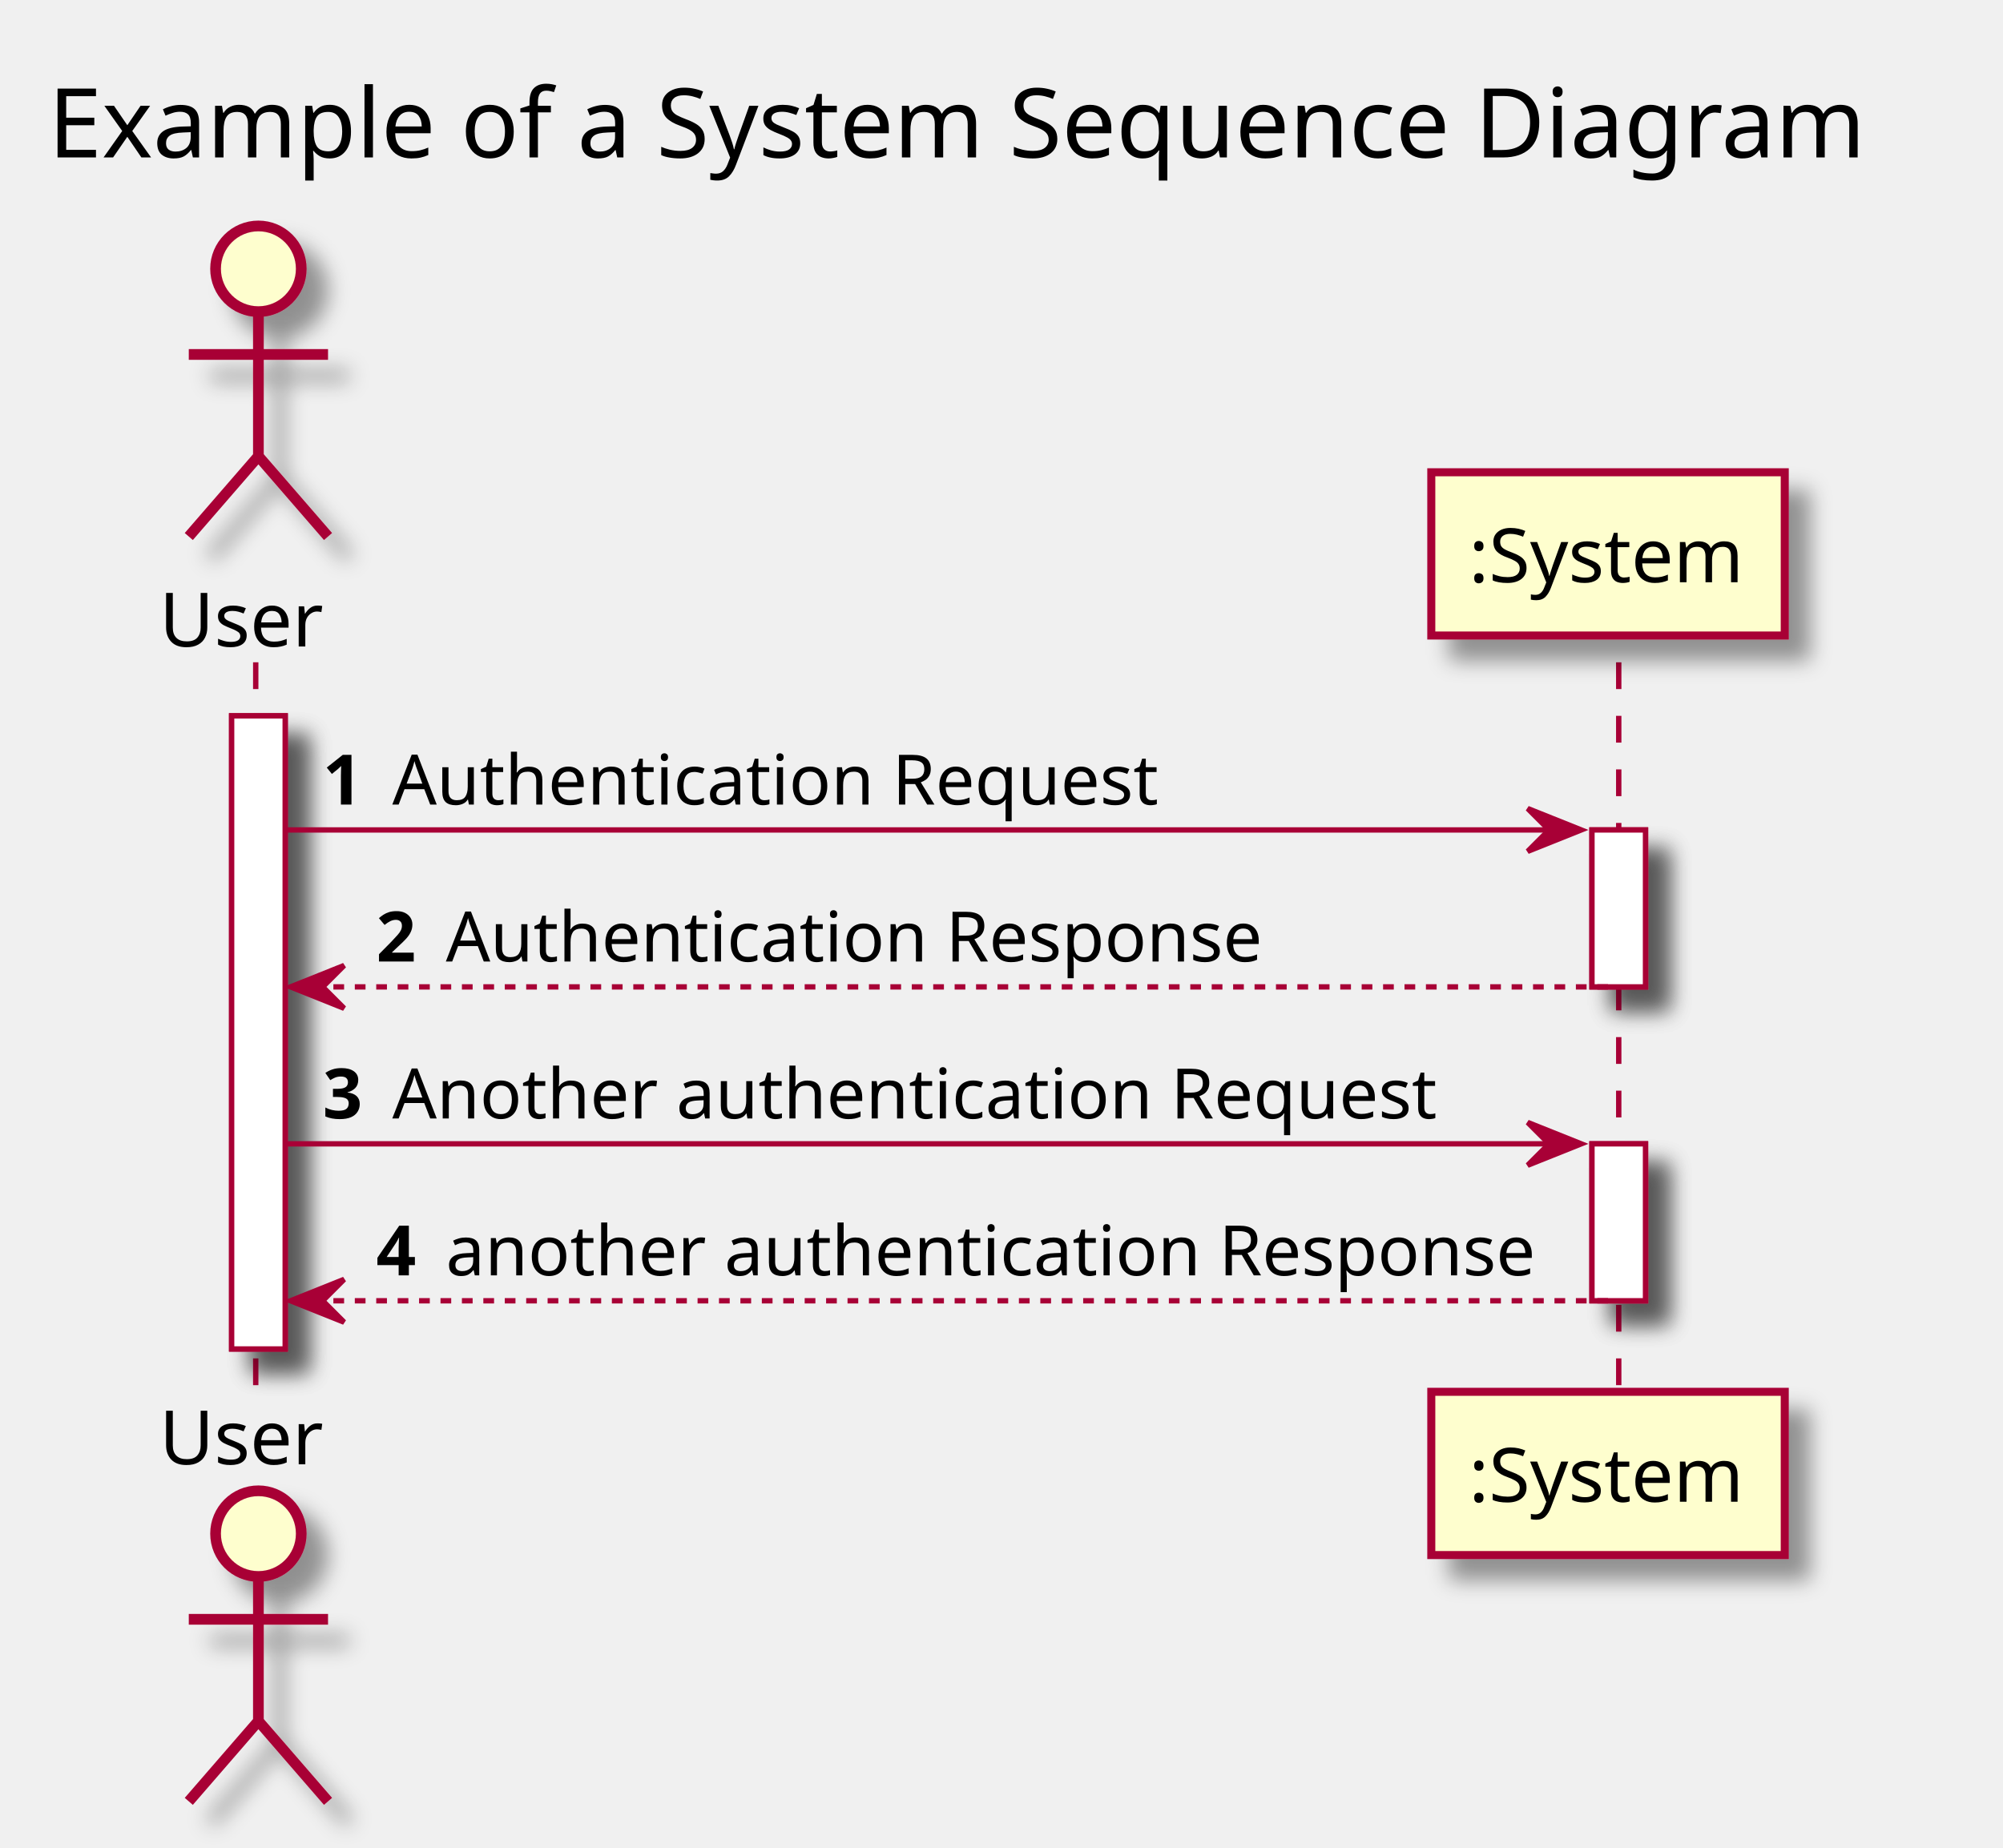
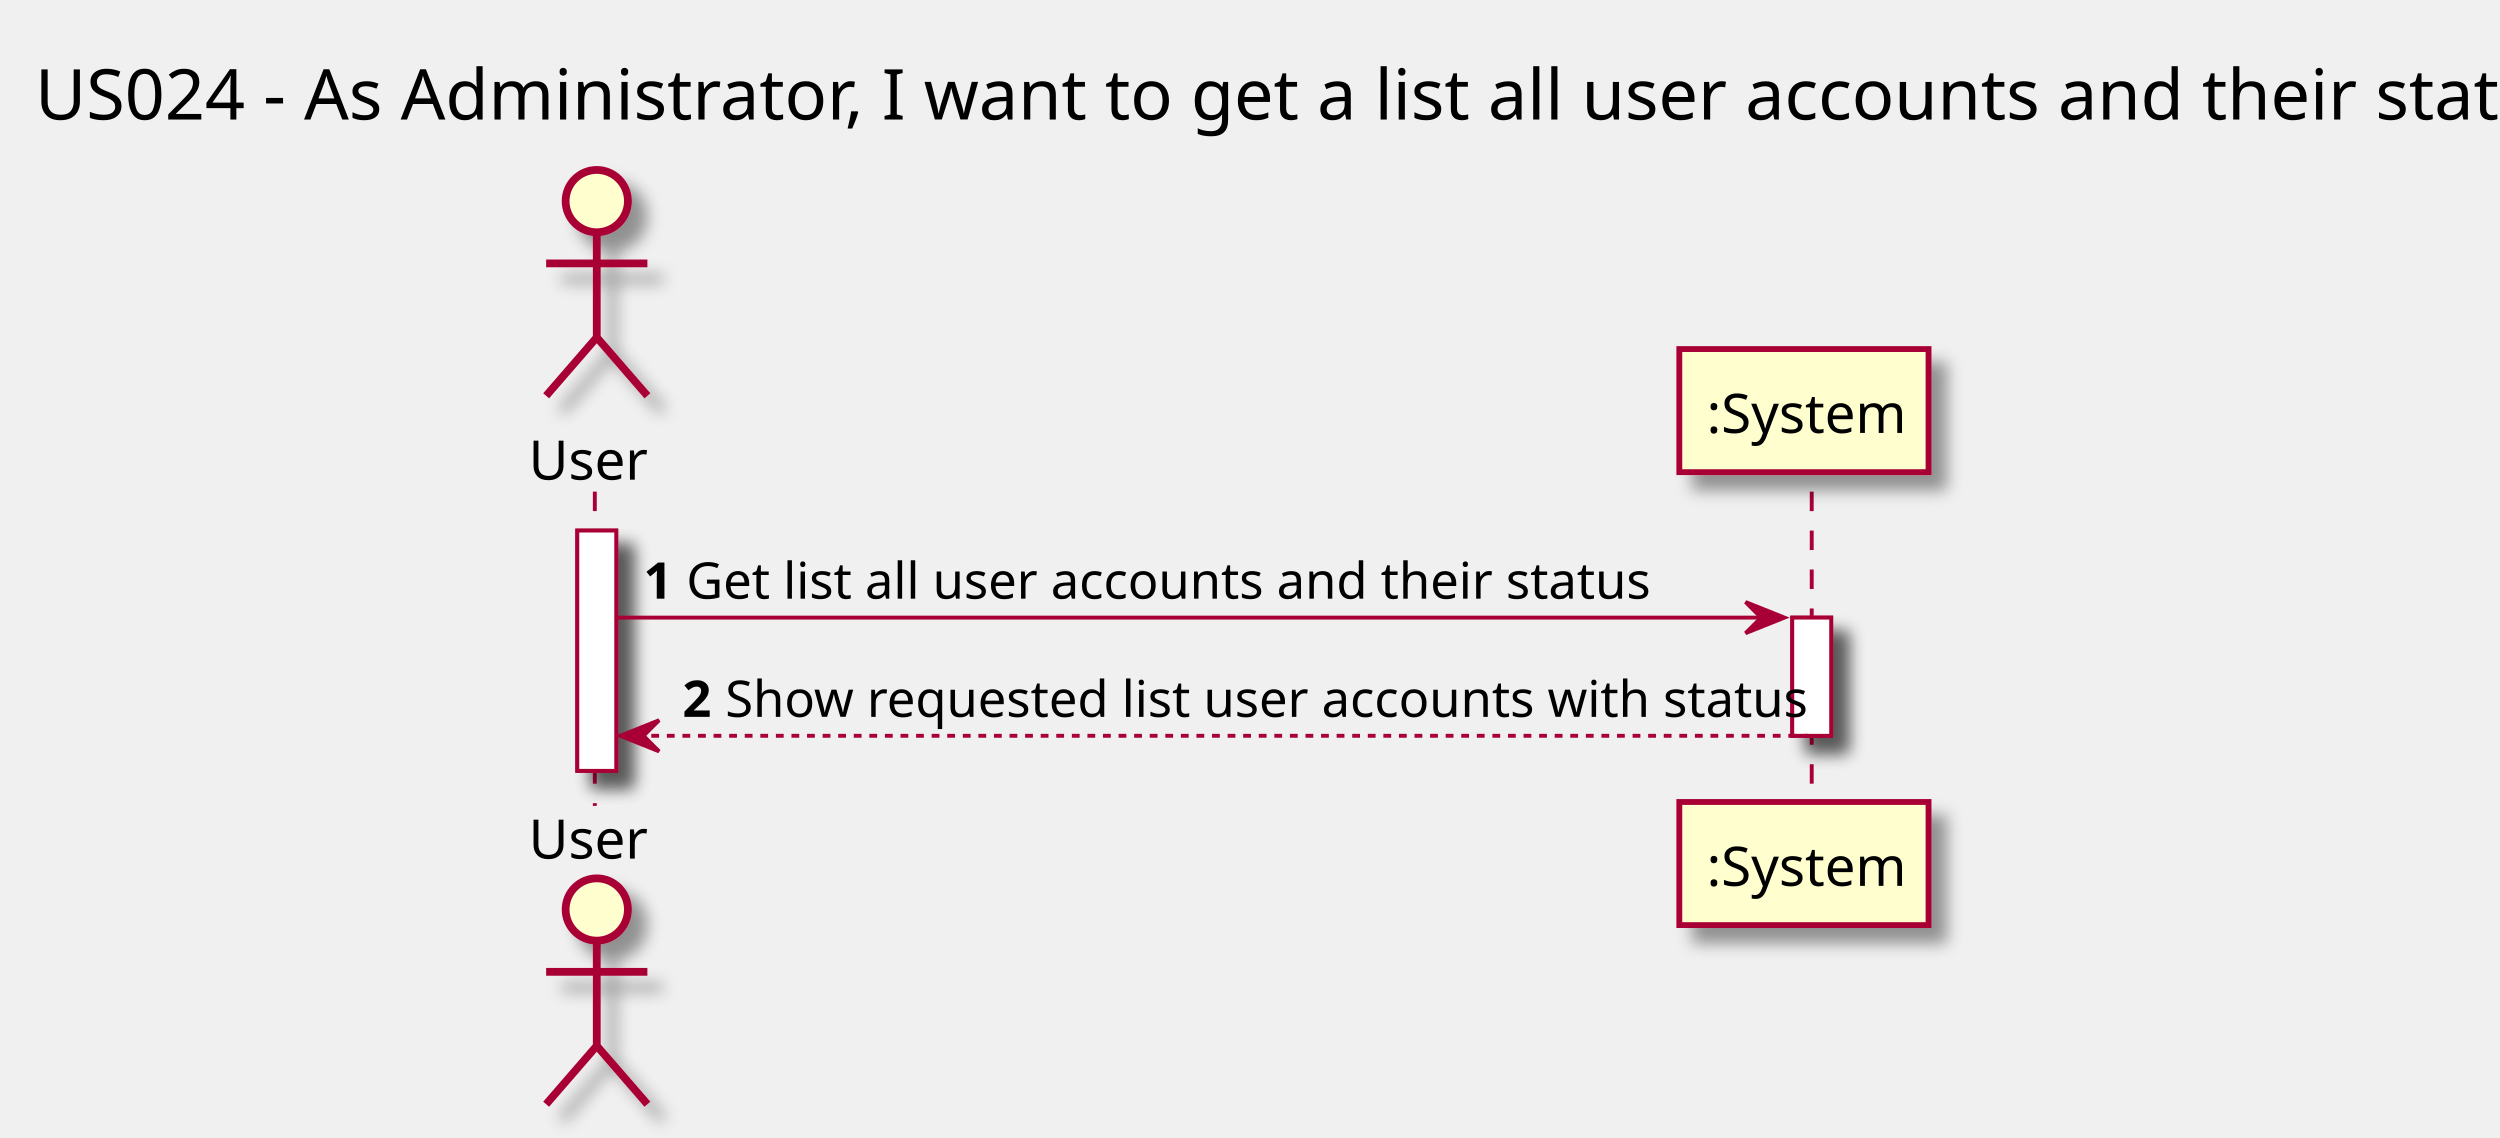
- <svg xmlns="http://www.w3.org/2000/svg" contentScriptType="application/ecmascript" contentStyleType="text/css" height="345px" preserveAspectRatio="none" style="width:374px;height:345px;background:#FFFFFF;" version="1.1" viewBox="0 0 374 345" width="374px" zoomAndPan="magnify">
+ <svg xmlns="http://www.w3.org/2000/svg" contentScriptType="application/ecmascript" contentStyleType="text/css" height="292px" preserveAspectRatio="none" style="width:642px;height:292px;background:#FFFFFF;" version="1.1" viewBox="0 0 642 292" width="642px" zoomAndPan="magnify">
  <defs>
-     <filter height="300%" id="f16unwtehqpd6i" width="300%" x="-1" y="-1">
+     <filter height="300%" id="f2g5h1k01w99b" width="300%" x="-1" y="-1">
      <feGaussianBlur result="blurOut" stdDeviation="2.0" />
      <feColorMatrix in="blurOut" result="blurOut2" type="matrix" values="0 0 0 0 0 0 0 0 0 0 0 0 0 0 0 0 0 0 .4 0" />
      <feOffset dx="4.0" dy="4.0" in="blurOut2" result="blurOut3" />
      <feBlend in="SourceGraphic" in2="blurOut3" mode="normal" />
    </filter>
  </defs>
  <g>
-     <text fill="#000000" font-family="sans-serif" font-size="18" lengthAdjust="spacing" textLength="349" x="9" y="29.402">Example of a System Sequence Diagram</text>
-     <rect fill="#FFFFFF" filter="url(#f16unwtehqpd6i)" height="118.242" style="stroke:#A80036;stroke-width:1.0;" width="10" x="43.25" y="133.688" />
-     <rect fill="#FFFFFF" filter="url(#f16unwtehqpd6i)" height="29.311" style="stroke:#A80036;stroke-width:1.0;" width="10" x="297.25" y="154.998" />
-     <rect fill="#FFFFFF" filter="url(#f16unwtehqpd6i)" height="29.311" style="stroke:#A80036;stroke-width:1.0;" width="10" x="297.25" y="213.619" />
-     <line style="stroke:#A80036;stroke-width:1.0;stroke-dasharray:5.0,5.0;" x1="47.75" x2="47.75" y1="123.688" y2="260.93" />
-     <line style="stroke:#A80036;stroke-width:1.0;stroke-dasharray:5.0,5.0;" x1="302.25" x2="302.25" y1="123.688" y2="260.93" />
-     <text fill="#000000" font-family="sans-serif" font-size="14" lengthAdjust="spacing" textLength="31" x="29.75" y="120.734">User</text>
-     <ellipse cx="48.25" cy="50.199" fill="#FEFECE" filter="url(#f16unwtehqpd6i)" rx="8" ry="8" style="stroke:#A80036;stroke-width:2.0;" />
-     <path d="M48.25,58.199 L48.25,85.199 M35.25,66.199 L61.25,66.199 M48.25,85.199 L35.25,100.199 M48.25,85.199 L61.25,100.199 " fill="none" filter="url(#f16unwtehqpd6i)" style="stroke:#A80036;stroke-width:2.0;" />
-     <text fill="#000000" font-family="sans-serif" font-size="14" lengthAdjust="spacing" textLength="31" x="29.75" y="273.465">User</text>
-     <ellipse cx="48.25" cy="286.418" fill="#FEFECE" filter="url(#f16unwtehqpd6i)" rx="8" ry="8" style="stroke:#A80036;stroke-width:2.0;" />
-     <path d="M48.25,294.418 L48.25,321.418 M35.25,302.418 L61.25,302.418 M48.25,321.418 L35.25,336.418 M48.25,321.418 L61.25,336.418 " fill="none" filter="url(#f16unwtehqpd6i)" style="stroke:#A80036;stroke-width:2.0;" />
-     <rect fill="#FEFECE" filter="url(#f16unwtehqpd6i)" height="30.488" style="stroke:#A80036;stroke-width:1.5;" width="66" x="267.25" y="88.199" />
-     <text fill="#000000" font-family="sans-serif" font-size="14" lengthAdjust="spacing" textLength="52" x="274.25" y="108.734">:System</text>
-     <rect fill="#FEFECE" filter="url(#f16unwtehqpd6i)" height="30.488" style="stroke:#A80036;stroke-width:1.5;" width="66" x="267.25" y="259.93" />
-     <text fill="#000000" font-family="sans-serif" font-size="14" lengthAdjust="spacing" textLength="52" x="274.25" y="280.465">:System</text>
-     <rect fill="#FFFFFF" filter="url(#f16unwtehqpd6i)" height="118.242" style="stroke:#A80036;stroke-width:1.0;" width="10" x="43.25" y="133.688" />
-     <rect fill="#FFFFFF" filter="url(#f16unwtehqpd6i)" height="29.311" style="stroke:#A80036;stroke-width:1.0;" width="10" x="297.25" y="154.998" />
-     <rect fill="#FFFFFF" filter="url(#f16unwtehqpd6i)" height="29.311" style="stroke:#A80036;stroke-width:1.0;" width="10" x="297.25" y="213.619" />
-     <polygon fill="#A80036" points="285.25,150.998,295.25,154.998,285.25,158.998,289.25,154.998" style="stroke:#A80036;stroke-width:1.0;" />
-     <line style="stroke:#A80036;stroke-width:1.0;" x1="53.25" x2="291.25" y1="154.998" y2="154.998" />
-     <text fill="#000000" font-family="sans-serif" font-size="13" font-weight="bold" lengthAdjust="spacing" textLength="9" x="60.25" y="150.256">1</text>
-     <text fill="#000000" font-family="sans-serif" font-size="13" lengthAdjust="spacing" textLength="147" x="73.25" y="150.256">Authentication Request</text>
-     <polygon fill="#A80036" points="64.25,180.309,54.25,184.309,64.25,188.309,60.25,184.309" style="stroke:#A80036;stroke-width:1.0;" />
-     <line style="stroke:#A80036;stroke-width:1.0;stroke-dasharray:2.0,2.0;" x1="58.25" x2="301.25" y1="184.309" y2="184.309" />
-     <text fill="#000000" font-family="sans-serif" font-size="13" font-weight="bold" lengthAdjust="spacing" textLength="9" x="70.25" y="179.566">2</text>
-     <text fill="#000000" font-family="sans-serif" font-size="13" lengthAdjust="spacing" textLength="157" x="83.25" y="179.566">Authentication Response</text>
-     <polygon fill="#A80036" points="285.25,209.619,295.25,213.619,285.25,217.619,289.25,213.619" style="stroke:#A80036;stroke-width:1.0;" />
-     <line style="stroke:#A80036;stroke-width:1.0;" x1="53.25" x2="291.25" y1="213.619" y2="213.619" />
-     <text fill="#000000" font-family="sans-serif" font-size="13" font-weight="bold" lengthAdjust="spacing" textLength="9" x="60.25" y="208.877">3</text>
-     <text fill="#000000" font-family="sans-serif" font-size="13" lengthAdjust="spacing" textLength="199" x="73.25" y="208.877">Another authentication Request</text>
-     <polygon fill="#A80036" points="64.25,238.93,54.25,242.93,64.25,246.93,60.25,242.93" style="stroke:#A80036;stroke-width:1.0;" />
-     <line style="stroke:#A80036;stroke-width:1.0;stroke-dasharray:2.0,2.0;" x1="58.25" x2="301.25" y1="242.93" y2="242.93" />
-     <text fill="#000000" font-family="sans-serif" font-size="13" font-weight="bold" lengthAdjust="spacing" textLength="9" x="70.25" y="238.188">4</text>
-     <text fill="#000000" font-family="sans-serif" font-size="13" lengthAdjust="spacing" textLength="207" x="83.25" y="238.188">another authentication Response</text>
+     <text fill="#000000" font-family="sans-serif" font-size="18" lengthAdjust="spacing" textLength="617" x="9" y="30.686">US024 - As Administrator, I want to get a list all user accounts and their status</text>
+     <rect fill="#FFFFFF" filter="url(#f2g5h1k01w99b)" height="61.703" style="stroke:#A80036;stroke-width:1.0;" width="10" x="148.25" y="136.25" />
+     <rect fill="#FFFFFF" filter="url(#f2g5h1k01w99b)" height="30.352" style="stroke:#A80036;stroke-width:1.0;" width="10" x="460.25" y="158.602" />
+     <line style="stroke:#A80036;stroke-width:1.0;stroke-dasharray:5.0,5.0;" x1="152.75" x2="152.75" y1="126.25" y2="206.953" />
+     <line style="stroke:#A80036;stroke-width:1.0;stroke-dasharray:5.0,5.0;" x1="465.25" x2="465.25" y1="126.25" y2="206.953" />
+     <text fill="#000000" font-family="sans-serif" font-size="14" lengthAdjust="spacing" textLength="29" x="135.75" y="123.174">User</text>
+     <ellipse cx="153.25" cy="51.641" fill="#FEFECE" filter="url(#f2g5h1k01w99b)" rx="8" ry="8" style="stroke:#A80036;stroke-width:2.0;" />
+     <path d="M153.25,59.641 L153.25,86.641 M140.25,67.641 L166.25,67.641 M153.25,86.641 L140.25,101.641 M153.25,86.641 L166.25,101.641 " fill="none" filter="url(#f2g5h1k01w99b)" style="stroke:#A80036;stroke-width:2.0;" />
+     <text fill="#000000" font-family="sans-serif" font-size="14" lengthAdjust="spacing" textLength="29" x="135.75" y="220.486">User</text>
+     <ellipse cx="153.25" cy="233.562" fill="#FEFECE" filter="url(#f2g5h1k01w99b)" rx="8" ry="8" style="stroke:#A80036;stroke-width:2.0;" />
+     <path d="M153.25,241.562 L153.25,268.562 M140.25,249.562 L166.25,249.562 M153.25,268.562 L140.25,283.562 M153.25,268.562 L166.25,283.562 " fill="none" filter="url(#f2g5h1k01w99b)" style="stroke:#A80036;stroke-width:2.0;" />
+     <rect fill="#FEFECE" filter="url(#f2g5h1k01w99b)" height="31.609" style="stroke:#A80036;stroke-width:1.5;" width="64" x="431.25" y="89.641" />
+     <text fill="#000000" font-family="sans-serif" font-size="14" lengthAdjust="spacing" textLength="50" x="438.25" y="111.174">:System</text>
+     <rect fill="#FEFECE" filter="url(#f2g5h1k01w99b)" height="31.609" style="stroke:#A80036;stroke-width:1.5;" width="64" x="431.25" y="205.953" />
+     <text fill="#000000" font-family="sans-serif" font-size="14" lengthAdjust="spacing" textLength="50" x="438.25" y="227.486">:System</text>
+     <rect fill="#FFFFFF" filter="url(#f2g5h1k01w99b)" height="61.703" style="stroke:#A80036;stroke-width:1.0;" width="10" x="148.25" y="136.25" />
+     <rect fill="#FFFFFF" filter="url(#f2g5h1k01w99b)" height="30.352" style="stroke:#A80036;stroke-width:1.0;" width="10" x="460.25" y="158.602" />
+     <polygon fill="#A80036" points="448.25,154.602,458.25,158.602,448.25,162.602,452.25,158.602" style="stroke:#A80036;stroke-width:1.0;" />
+     <line style="stroke:#A80036;stroke-width:1.0;" x1="158.25" x2="454.25" y1="158.602" y2="158.602" />
+     <text fill="#000000" font-family="sans-serif" font-size="13" font-weight="bold" lengthAdjust="spacing" textLength="7" x="165.25" y="153.745">1</text>
+     <text fill="#000000" font-family="sans-serif" font-size="13" lengthAdjust="spacing" textLength="239" x="176.25" y="153.745">Get list all user accounts and their status</text>
+     <polygon fill="#A80036" points="169.25,184.953,159.25,188.953,169.25,192.953,165.25,188.953" style="stroke:#A80036;stroke-width:1.0;" />
+     <line style="stroke:#A80036;stroke-width:1.0;stroke-dasharray:2.0,2.0;" x1="163.25" x2="464.25" y1="188.953" y2="188.953" />
+     <text fill="#000000" font-family="sans-serif" font-size="13" font-weight="bold" lengthAdjust="spacing" textLength="7" x="175.25" y="184.097">2</text>
+     <text fill="#000000" font-family="sans-serif" font-size="13" lengthAdjust="spacing" textLength="267" x="186.25" y="184.097">Show requested list user accounts with status</text>
  </g>
</svg>
